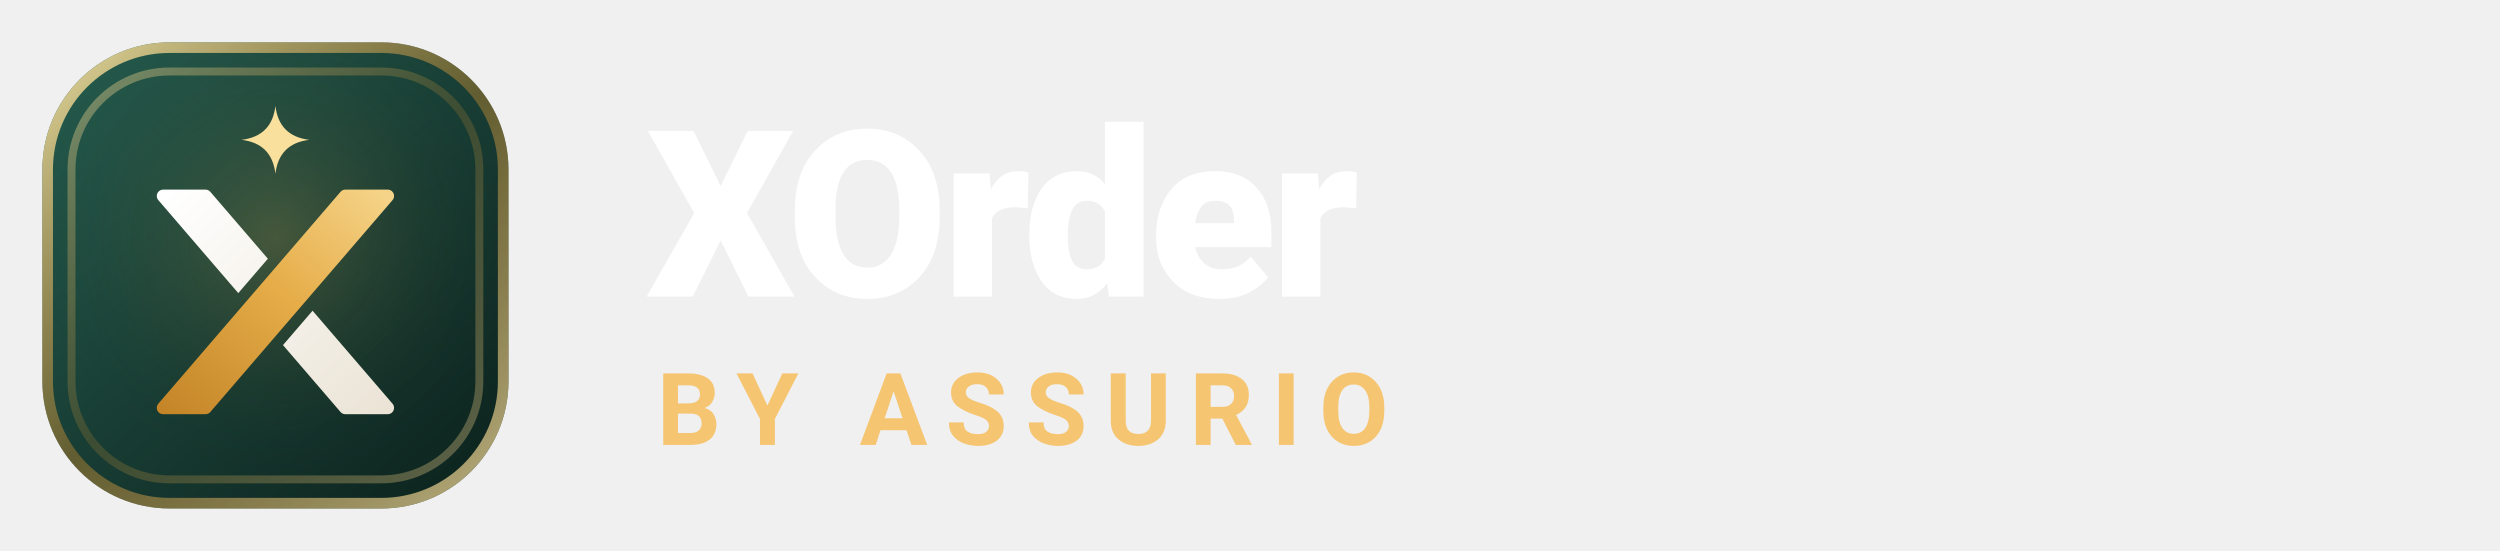
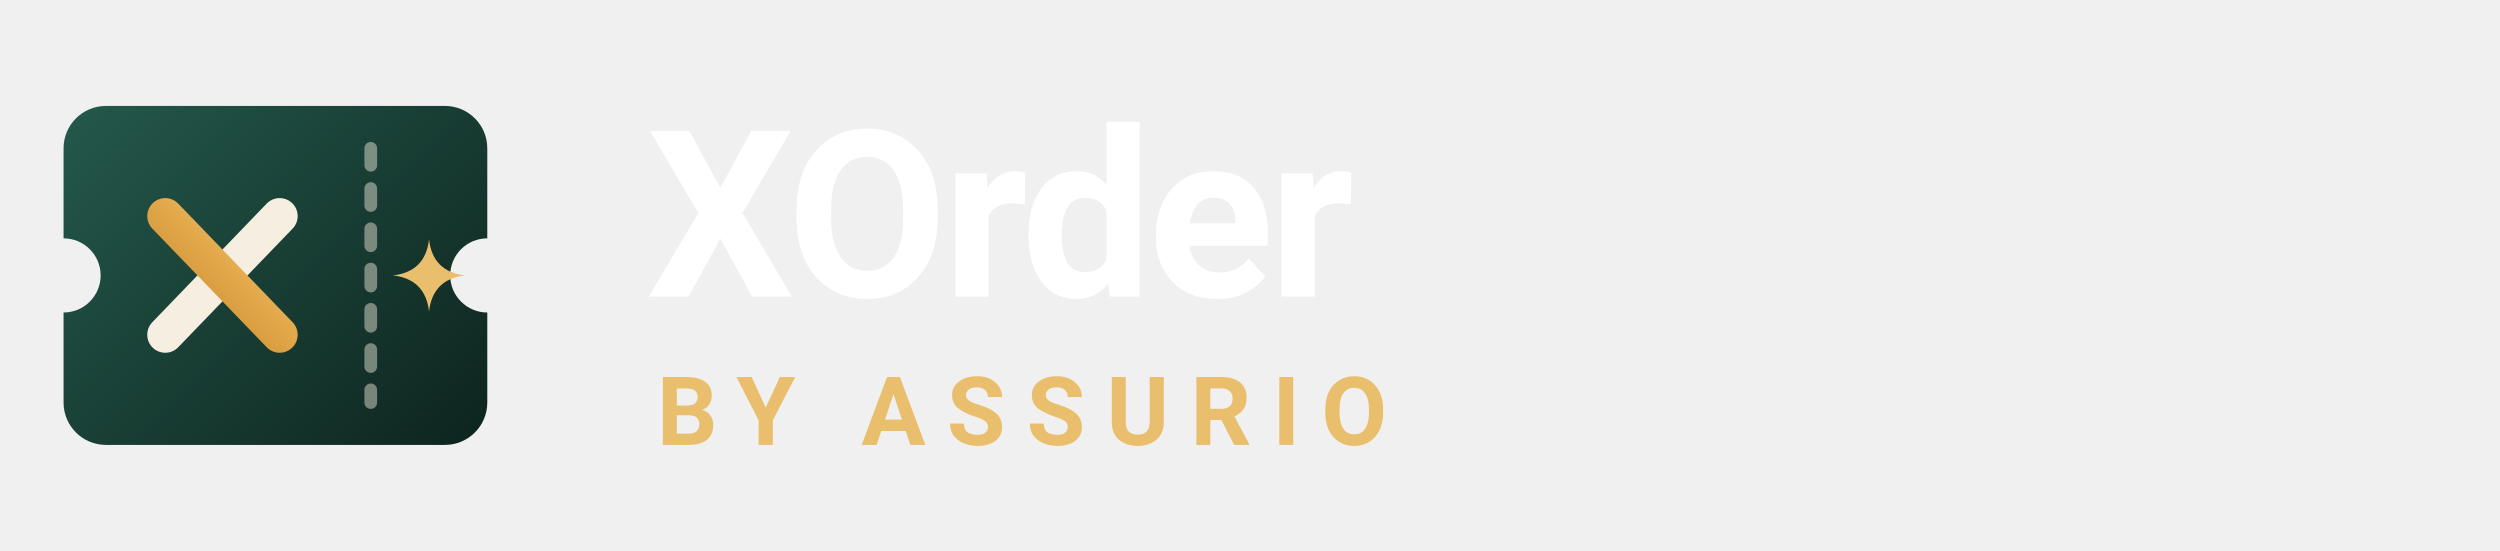
<svg xmlns="http://www.w3.org/2000/svg" viewBox="0 0 236 52" width="236" height="52" role="img" aria-label="XOrder by AssurIO">
-   <defs>
-     <linearGradient id="xoll-pine" x1="6" y1="4" x2="42" y2="44" gradientUnits="userSpaceOnUse">
-       <stop offset="0%" stop-color="#24594b" />
-       <stop offset="54%" stop-color="#173b32" />
-       <stop offset="100%" stop-color="#0d241e" />
-     </linearGradient>
-     <radialGradient id="xoll-glow" cx="50%" cy="42%" r="52%">
-       <stop offset="0%" stop-color="#e3ad4e" stop-opacity="0.22" />
-       <stop offset="100%" stop-color="#14332b" stop-opacity="0" />
-     </radialGradient>
-     <linearGradient id="xoll-gold" x1="13" y1="37" x2="35" y2="11" gradientUnits="userSpaceOnUse">
-       <stop offset="0%" stop-color="#c38427" />
-       <stop offset="48%" stop-color="#e6ad49" />
-       <stop offset="100%" stop-color="#fae09d" />
-     </linearGradient>
-     <linearGradient id="xoll-gold-rim" x1="6" y1="4" x2="42" y2="44" gradientUnits="userSpaceOnUse">
-       <stop offset="0%" stop-color="#fae09d" stop-opacity="0.82" />
-       <stop offset="50%" stop-color="#c88a2e" stop-opacity="0.42" />
-       <stop offset="100%" stop-color="#fae09d" stop-opacity="0.68" />
-     </linearGradient>
-     <linearGradient id="xoll-ivory" x1="14" y1="16" x2="34" y2="37" gradientUnits="userSpaceOnUse">
-       <stop offset="0%" stop-color="#ffffff" />
-       <stop offset="100%" stop-color="#ebe4d6" />
-     </linearGradient>
-     <mask id="xoll-weave" maskUnits="userSpaceOnUse" x="0" y="0" width="48" height="48">
-       <rect x="0" y="0" width="48" height="48" fill="#ffffff" />
-       <path d="M 11.96 40.5 L 36.04 12.5" stroke="#000000" stroke-width="6.4" stroke-linecap="butt" />
-     </mask>
-   </defs>
  <g transform="translate(2, 2)">
-     <rect x="2" y="2" width="44" height="44" rx="12" fill="url(#xoll-pine)" />
-     <rect x="2" y="2" width="44" height="44" rx="12" fill="url(#xoll-glow)" />
-     <rect x="2.5" y="2.5" width="43" height="43" rx="11.5" fill="none" stroke="url(#xoll-gold-rim)" stroke-width="1" />
-     <rect x="4.75" y="4.75" width="38.5" height="38.5" rx="9.25" fill="none" stroke="url(#xoll-gold-rim)" stroke-width="0.75" stroke-opacity="0.5" />
-     <g mask="url(#xoll-weave)">
-       <path d="M13.4 16.5 H17.4 L34.6 36.5 H30.6 Z" fill="url(#xoll-ivory)" stroke="url(#xoll-ivory)" stroke-width="1.2" stroke-linejoin="round" />
-     </g>
-     <path d="M13.4 36.5 H17.4 L34.6 16.5 H30.6 Z" fill="url(#xoll-gold)" stroke="url(#xoll-gold)" stroke-width="1.2" stroke-linejoin="round" />
-     <path d="M24 8.0 Q24.34 10.86 27.2 11.2 Q24.34 11.54 24 14.4 Q23.66 11.54 20.8 11.2 Q23.66 10.86 24 8.0 Z" fill="#fae09d" />
+     <defs>
+       <linearGradient id="xoll-pine" x1="6" y1="6" x2="42" y2="42" gradientUnits="userSpaceOnUse">
+         <stop offset="0" stop-color="#24594b" />
+         <stop offset=".55" stop-color="#173b32" />
+         <stop offset="1" stop-color="#0d241e" />
+       </linearGradient>
+       <linearGradient id="xoll-gold" x1="13" y1="30" x2="25" y2="18" gradientUnits="userSpaceOnUse">
+         <stop offset="0" stop-color="#c38427" />
+         <stop offset=".55" stop-color="#e2a84a" />
+         <stop offset="1" stop-color="#f6da96" />
+       </linearGradient>
+     </defs>
+     <path d="M8 8 H40 a4 4 0 0 1 4 4 V20.5 a3.5 3.5 0 0 0 0 7 V36 a4 4 0 0 1 -4 4 H8 a4 4 0 0 1 -4 -4 V27.5 a3.5 3.5 0 0 0 0 -7 V12 a4 4 0 0 1 4 -4 Z" fill="url(#xoll-pine)" />
+     <path d="M33 12 V36" stroke="#f6efe1" stroke-opacity=".45" stroke-width="1.2" stroke-dasharray="1.6 2.2" stroke-linecap="round" />
+     <path d="M24.4 18.4 L13.6 29.6" stroke="#f6efe1" stroke-width="3.4" stroke-linecap="round" fill="none" />
+     <path d="M13.6 18.4 L24.4 29.6" stroke="url(#xoll-gold)" stroke-width="3.4" stroke-linecap="round" fill="none" />
+     <path d="M38.5 20.6 Q38.85 23.65 41.9 24 Q38.85 24.35 38.5 27.4 Q38.15 24.35 35.1 24 Q38.15 23.65 38.5 20.6 Z" fill="#e9be6c" />
  </g>
-   <text x="61" y="28" font-family="-apple-system, BlinkMacSystemFont, 'Segoe UI', Roboto, 'Helvetica Neue', Arial, sans-serif" font-size="22" font-weight="800" letter-spacing="-0.5" fill="#ffffff">
-     XOrder
-   </text>
-   <text x="62" y="42" font-family="-apple-system, BlinkMacSystemFont, 'Segoe UI', Roboto, 'Helvetica Neue', Arial, sans-serif" font-size="9.5" font-weight="700" letter-spacing="1.7" fill="#f5c571">
-     BY ASSURIO
-   </text>
+   <text x="61" y="28" font-family="-apple-system, BlinkMacSystemFont, 'Segoe UI', Roboto, 'Helvetica Neue', Arial, sans-serif" font-size="22" font-weight="700" letter-spacing="-0.45" fill="#ffffff">XOrder</text>
+   <text x="62" y="42" font-family="-apple-system, BlinkMacSystemFont, 'Segoe UI', Roboto, 'Helvetica Neue', Arial, sans-serif" font-size="9" font-weight="700" letter-spacing="2" fill="#e9be6c">BY ASSURIO</text>
</svg>
